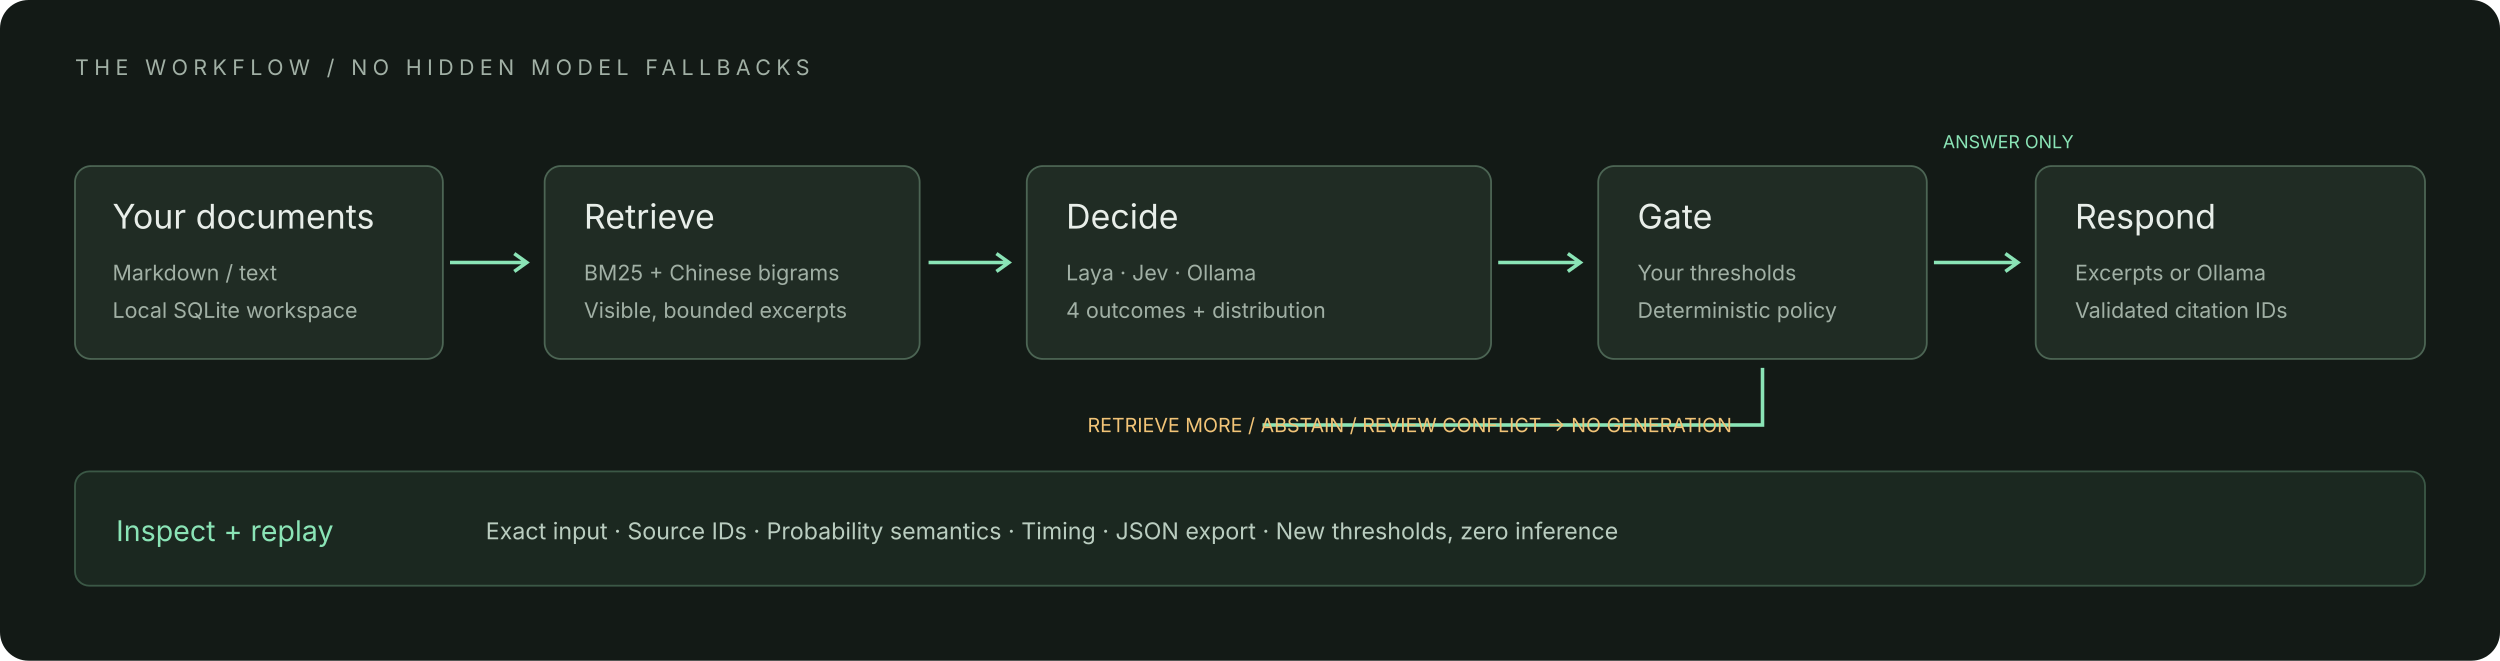
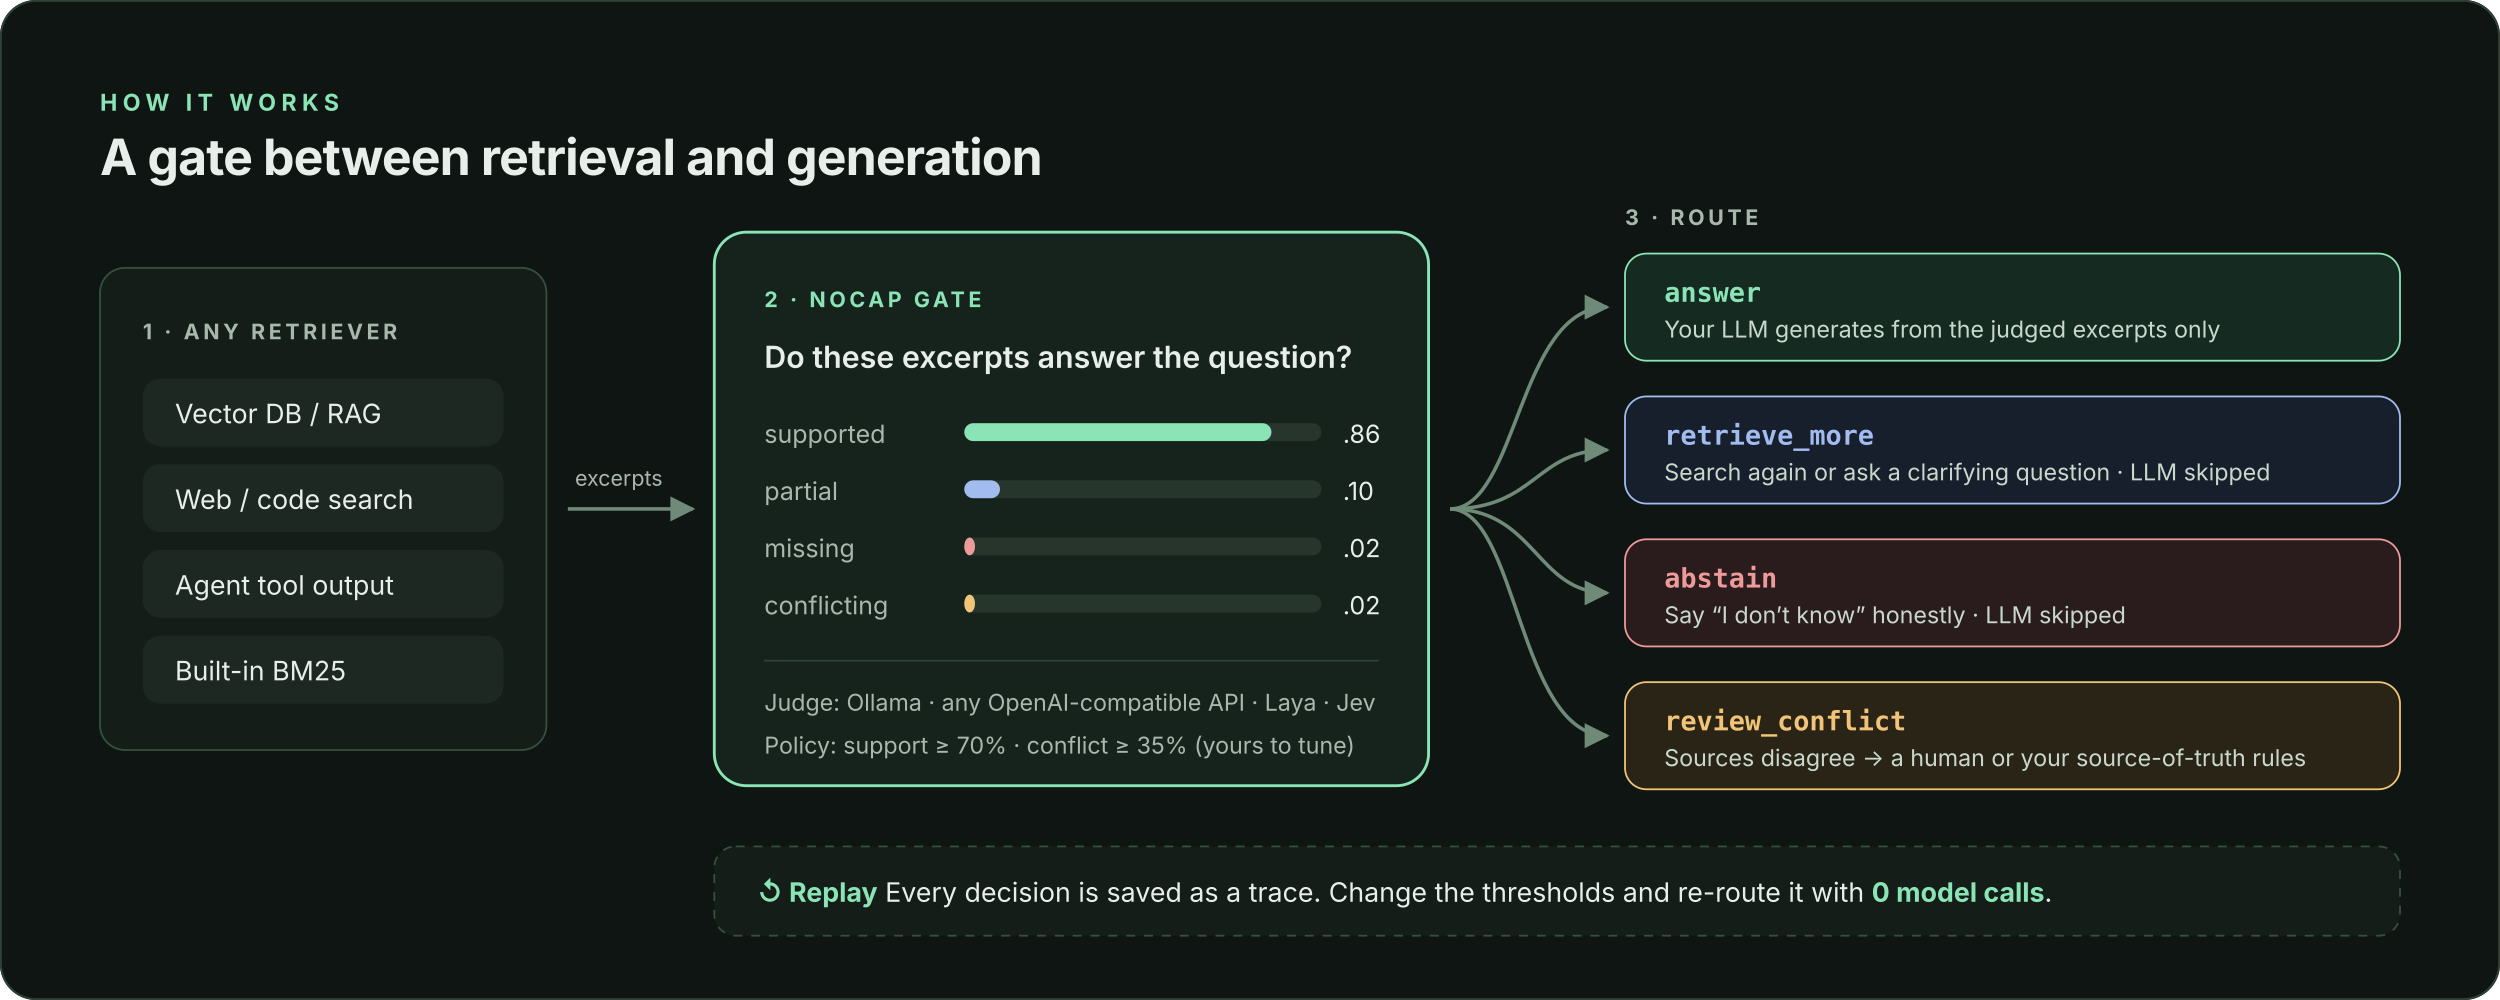
- <svg xmlns="http://www.w3.org/2000/svg" width="1400" height="370" viewBox="0 0 1400 370" role="img" aria-label="Local documents flow through retrieval, typed decisions and a deterministic gate. Accepted evidence reaches the generator. Saved traces support replay without inference.">
-   <rect width="1400" height="370" rx="16" fill="#131a16" />
-   <g font-family="Inter,Segoe UI,Arial,sans-serif">
-     <text x="42" y="42" fill="#a1b0a5" font-size="12" letter-spacing="3">
-       THE WORKFLOW / NO HIDDEN MODEL FALLBACKS
+ <svg xmlns="http://www.w3.org/2000/svg" width="1400" height="560" viewBox="0 0 1400 560" role="img" aria-label="How NoCap works: any retriever sends excerpts to the NoCap gate, which judges supported, partial, missing or conflicting evidence and routes to answer, retrieve_more, abstain or review_conflict. Every decision is saved and can be replayed with zero model calls.">
+   <defs>
+     <marker id="arrow" viewBox="0 0 10 10" refX="9" refY="5" markerWidth="7" markerHeight="7" orient="auto">
+       <path d="M0 0L10 5L0 10z" fill="#6f8a78" />
+     </marker>
+   </defs>
+   <rect width="1400" height="560" rx="20" fill="#0f1512" />
+   <rect x=".5" y=".5" width="1399" height="559" rx="20" fill="none" stroke="#2f4236" />
+   <g font-family="Inter,Segoe UI,Helvetica,Arial,sans-serif">
+     <text x="56" y="62" fill="#8ae4b6" font-size="13" font-weight="700" letter-spacing="3">
+       HOW IT WORKS
    </text>
-     <g fill="#202c24" stroke="#4c6554">
-       <rect x="42" y="93" width="206" height="108" rx="9" />
-       <rect x="305" y="93" width="210" height="108" rx="9" />
-       <rect x="575" y="93" width="260" height="108" rx="9" />
-       <rect x="895" y="93" width="184" height="108" rx="9" />
-       <rect x="1140" y="93" width="218" height="108" rx="9" />
+     <text x="56" y="98" fill="#e8eee9" font-size="28" font-weight="700" letter-spacing="-.5">
+       A gate between retrieval and generation
+     </text>
+     <g transform="translate(56,150)">
+       <rect width="250" height="270" rx="14" fill="#141d18" stroke="#36503f" />
+       <text x="24" y="40" fill="#a9b8ad" font-size="12" font-weight="700" letter-spacing="2">
+         1 · ANY RETRIEVER
+       </text>
+       <g font-size="15" fill="#e8eee9">
+         <rect x="24" y="62" width="202" height="38" rx="10" fill="#1d2822" />
+         <text x="42" y="87">Vector DB / RAG</text>
+         <rect x="24" y="110" width="202" height="38" rx="10" fill="#1d2822" />
+         <text x="42" y="135">Web / code search</text>
+         <rect x="24" y="158" width="202" height="38" rx="10" fill="#1d2822" />
+         <text x="42" y="183">Agent tool output</text>
+         <rect x="24" y="206" width="202" height="38" rx="10" fill="#1d2822" />
+         <text x="42" y="231">Built-in BM25</text>
+       </g>
    </g>
-     <g fill="#e8eee9" font-size="19">
-       <text x="63" y="128">Your documents</text>
-       <text x="327" y="128">Retrieve</text>
-       <text x="597" y="128">Decide</text>
-       <text x="917" y="128">Gate</text>
-       <text x="1162" y="128">Respond</text>
+     <path d="M318 285H388" stroke="#6f8a78" stroke-width="2" marker-end="url(#arrow)" />
+     <text x="322" y="272" fill="#a9b8ad" font-size="12">excerpts</text>
+     <g transform="translate(400,130)">
+       <rect width="400" height="310" rx="18" fill="#15231c" stroke="#8ae4b6" stroke-width="1.6" />
+       <text x="28" y="42" fill="#8ae4b6" font-size="12" font-weight="700" letter-spacing="2">
+         2 · NOCAP GATE
+       </text>
+       <text x="28" y="76" fill="#e8eee9" font-size="17" font-weight="600">
+         Do these excerpts answer the question?
+       </text>
+       <g font-size="14">
+         <text x="28" y="118" fill="#a9b8ad">supported</text>
+         <rect x="140" y="107" width="200" height="10" rx="5" fill="#26362c" />
+         <rect x="140" y="107" width="172" height="10" rx="5" fill="#8ae4b6" />
+         <text x="352" y="118" fill="#e8eee9">.86</text>
+         <text x="28" y="150" fill="#a9b8ad">partial</text>
+         <rect x="140" y="139" width="200" height="10" rx="5" fill="#26362c" />
+         <rect x="140" y="139" width="20" height="10" rx="5" fill="#a2bcf0" />
+         <text x="352" y="150" fill="#e8eee9">.10</text>
+         <text x="28" y="182" fill="#a9b8ad">missing</text>
+         <rect x="140" y="171" width="200" height="10" rx="5" fill="#26362c" />
+         <rect x="140" y="171" width="6" height="10" rx="5" fill="#ed9a99" />
+         <text x="352" y="182" fill="#e8eee9">.02</text>
+         <text x="28" y="214" fill="#a9b8ad">conflicting</text>
+         <rect x="140" y="203" width="200" height="10" rx="5" fill="#26362c" />
+         <rect x="140" y="203" width="6" height="10" rx="5" fill="#f2c477" />
+         <text x="352" y="214" fill="#e8eee9">.02</text>
+       </g>
+       <path d="M28 240H372" stroke="#2f4236" />
+       <text x="28" y="268" fill="#a9b8ad" font-size="13">Judge: Ollama · any OpenAI-compatible API · Laya · Jev</text>
+       <text x="28" y="292" fill="#a9b8ad" font-size="13">Policy: support ≥ 70% · conflict ≥ 35% (yours to tune)</text>
    </g>
-     <g fill="#a1b0a5" font-size="12">
-       <text x="63" y="157">Markdown / text</text>
-       <text x="63" y="178">Local SQLite workspace</text>
-       <text x="327" y="157">BM25 + Chinese bigrams</text>
-       <text x="327" y="178">Visible, bounded excerpts</text>
-       <text x="597" y="157">Laya · Jev · Ollama</text>
-       <text x="597" y="178">4 outcomes + distribution</text>
-       <text x="917" y="157">Your thresholds</text>
-       <text x="917" y="178">Deterministic policy</text>
-       <text x="1162" y="157">Excerpts or Ollama</text>
-       <text x="1162" y="178">Validated citation IDs</text>
+     <g stroke="#6f8a78" stroke-width="2" fill="none" marker-end="url(#arrow)">
+       <path d="M812 285C850 285 850 172 900 172" />
+       <path d="M812 285C860 285 860 252 900 252" />
+       <path d="M812 285C860 285 860 332 900 332" />
+       <path d="M812 285C850 285 850 412 900 412" />
    </g>
-     <g stroke="#8ae4b6" stroke-width="2" fill="none">
-       <path d="M252 147h43m-7-5 7 5-7 5M520 147h45m-7-5 7 5-7 5M839 147h46m-7-5 7 5-7 5M1083 147h47m-7-5 7 5-7 5M987 206v32h-280" />
+     <text x="910" y="126" fill="#a9b8ad" font-size="12" font-weight="700" letter-spacing="2">
+       3 · ROUTE
+     </text>
+     <g transform="translate(910,142)" font-size="15">
+       <rect width="434" height="60" rx="12" fill="#152a20" stroke="#8ae4b6" />
+       <text x="22" y="27" fill="#8ae4b6" font-weight="700" font-family="SFMono-Regular,Consolas,Menlo,monospace">answer</text>
+       <text x="22" y="47" fill="#c9d8cd" font-size="13">Your LLM generates from the judged excerpts only</text>
+       <rect y="80" width="434" height="60" rx="12" fill="#161f2b" stroke="#a2bcf0" />
+       <text x="22" y="107" fill="#a2bcf0" font-weight="700" font-family="SFMono-Regular,Consolas,Menlo,monospace">retrieve_more</text>
+       <text x="22" y="127" fill="#c9d8cd" font-size="13">Search again or ask a clarifying question · LLM skipped</text>
+       <rect y="160" width="434" height="60" rx="12" fill="#2a1b1d" stroke="#ed9a99" />
+       <text x="22" y="187" fill="#ed9a99" font-weight="700" font-family="SFMono-Regular,Consolas,Menlo,monospace">abstain</text>
+       <text x="22" y="207" fill="#c9d8cd" font-size="13">Say “I don’t know” honestly · LLM skipped</text>
+       <rect y="240" width="434" height="60" rx="12" fill="#2a2416" stroke="#f2c477" />
+       <text x="22" y="267" fill="#f2c477" font-weight="700" font-family="SFMono-Regular,Consolas,Menlo,monospace">review_conflict</text>
+       <text x="22" y="287" fill="#c9d8cd" font-size="13">Sources disagree → a human or your source-of-truth rules</text>
    </g>
-     <text x="1088" y="83" fill="#8ae4b6" font-size="10">ANSWER ONLY</text>
-     <rect x="42" y="264" width="1316" height="64" rx="8" fill="#1b2820" stroke="#3b5846" />
-     <text x="65" y="303" fill="#8ae4b6" font-size="16">Inspect + replay</text>
-     <text x="272" y="302" fill="#bacdc0" font-size="13">
-       Exact input · Source IDs · Probability semantics · Timing · JSON export · New thresholds, zero
-       inference
-     </text>
-     <text x="609" y="242" fill="#f2c477" font-size="11">
-       RETRIEVE MORE / ABSTAIN / REVIEW CONFLICT → NO GENERATION
-     </text>
+     <g transform="translate(400,474)">
+       <rect width="944" height="50" rx="12" fill="#141d18" stroke="#36503f" stroke-dasharray="5 5" />
+       <text x="24" y="31" fill="#e8eee9" font-size="15">
+         <tspan fill="#8ae4b6" font-weight="700">↺ Replay</tspan>  Every decision is saved as a trace. Change the thresholds and re-route it with
+         <tspan fill="#8ae4b6" font-weight="700">0 model calls</tspan>.
+       </text>
+     </g>
  </g>
</svg>
